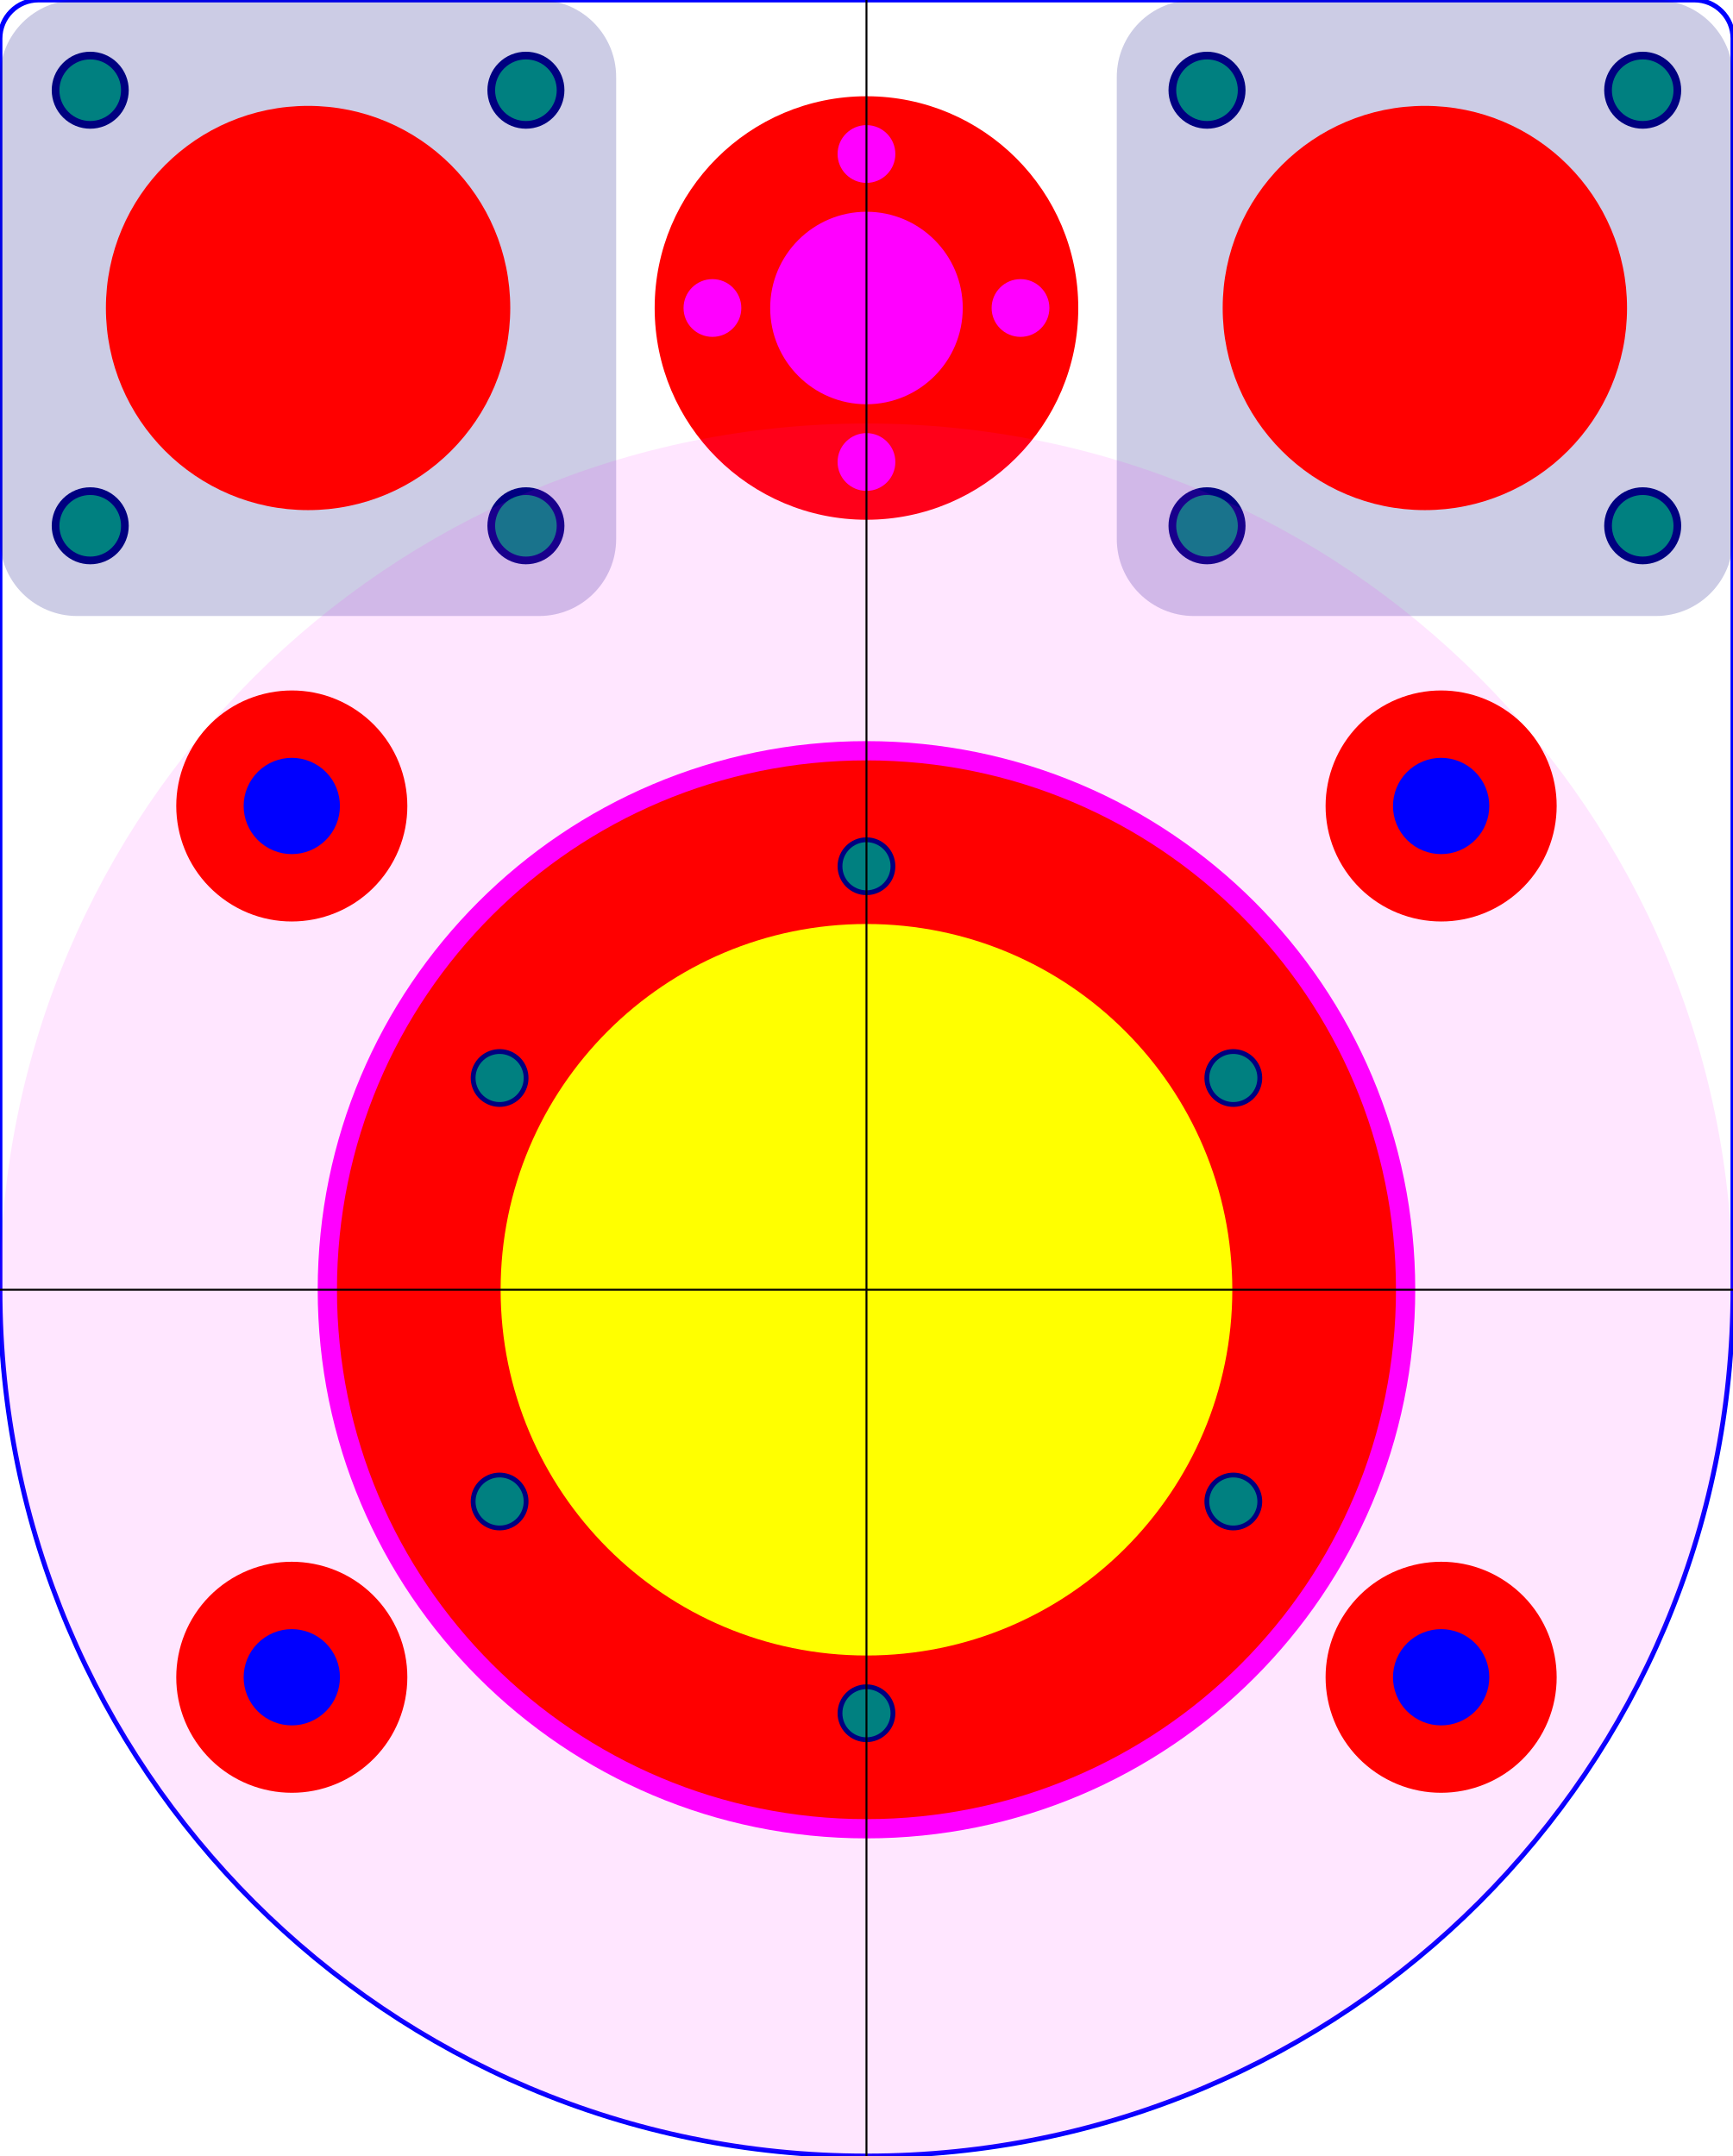
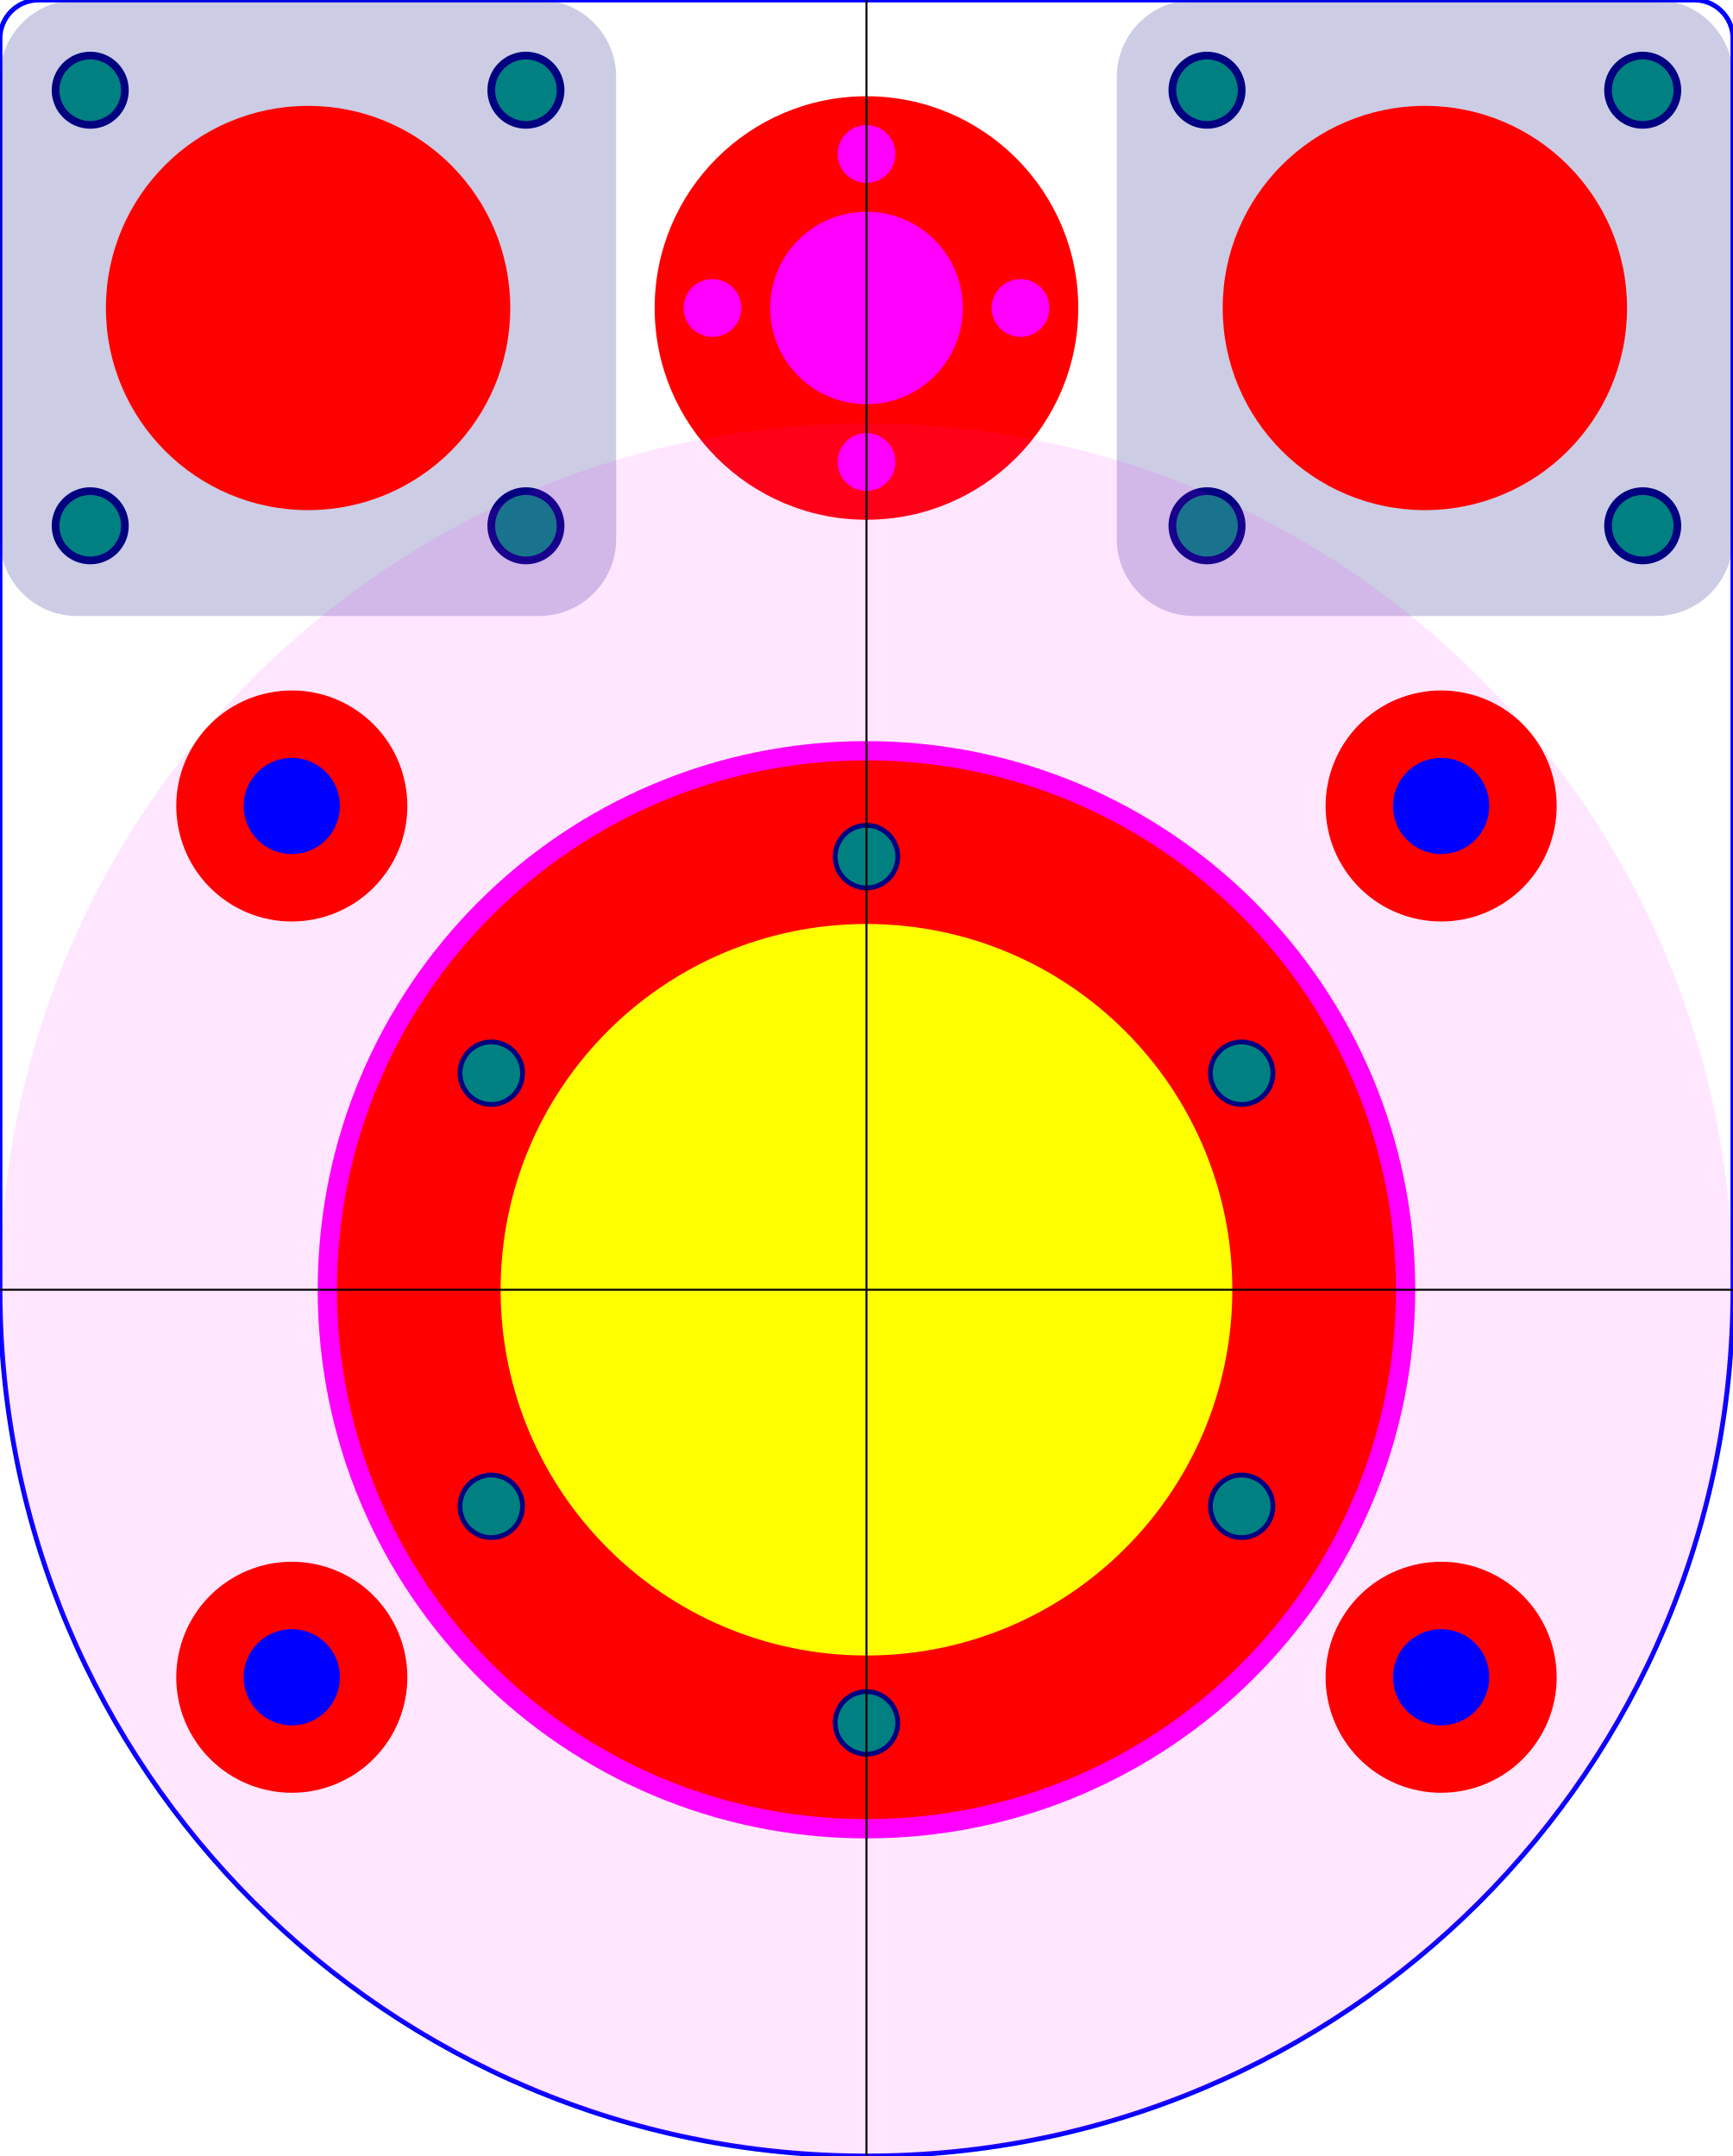
<svg xmlns="http://www.w3.org/2000/svg" version="1.1" width="90mm" height="112mm" viewBox="0 0 90 112" id="spindle-D55">
  <defs id="defs">
    <circle id="screw_central_hole_ref" style="fill:#ff0000;fill-opacity:1" cx="0" cy="0" r="11" />
    <circle id="backlash_item_hole_10.0mm" style="fill:#ff00ff;fill-opacity:1" cx="0" cy="0" r="5.0" />
    <circle id="backlash_item_screw_3.0mm" style="fill:#ff00ff;fill-opacity:1" cx="0" cy="0" r="1.5" />
    <rect id="bearing_base_ref" style="fill:#000080;fill-opacity:0.2" width="32" height="32" x="0" y="0" rx="4" ry="4" />
    <circle id="bearing_cylinder" style="fill:#ff0000;fill-opacity:1" cx="0" cy="0" r="10.5" />
    <circle id="bearing_screw_4.0mm" style="fill:#000080;fill-opacity:1" cx="0" cy="0" r="2.0" />
    <circle id="bearing_screw_gew_3.2mm" style="fill:#008080;fill-opacity:1" cx="0" cy="0" r="1.60" />
    <circle id="spacer_pocket_6.0mm" style="fill:#ff0000;fill-opacity:1" cx="0" cy="0" r="6" />
    <circle id="spacer_screw_5.0mm" style="fill:#0000ff;fill-opacity:1" cx="0" cy="0" r="2.5" />
-     <circle id="spindle_screw_3.0mm" style="fill:#000080;fill-opacity:1" cx="0" cy="0" r="1.50" />
-     <circle id="spindle_screw_gew_2.5mm" style="fill:#008080;fill-opacity:1" cx="0" cy="0" r="1.25" />
+     <circle id="spindle_screw_3.5mm" style="fill:#000080;fill-opacity:1" cx="0" cy="0" r="1.75" />
+     <circle id="spindle_screw_gew_3.0mm" style="fill:#008080;fill-opacity:1" cx="0" cy="0" r="1.50" />
  </defs>
  <g id="layer1">
    <path id="contour" style="fill:none;stroke:#0000ff;stroke-width:0.25" d="M 2.0,0.0 h 86       a 2 2 0 0 1 2 2     v 65     a 45,45 0 0 1 -90,0     v -65     a 2 2 0 0 1 2 -2    z" />
    <g id="layer_motor" transform="translate(24,-5)">
      <rect rx="4" ry="4" width="42" height="42" style="fill:#000000; fill-opacity:0" />
    </g>
    <g id="backlash" transform="translate(45,16)">
      <use href="#screw_central_hole_ref" id="screw_central_hole" />
      <use href="#backlash_item_hole_10.0mm" id="backlash_item_hole" />
      <use href="#backlash_item_screw_3.0mm" transform="rotate(0)   translate(8,0)" id="backlash_item_screw_3.0mm_E" />
      <use href="#backlash_item_screw_3.0mm" transform="rotate(90)  translate(8,0)" id="backlash_item_screw_3.0mm_S" />
      <use href="#backlash_item_screw_3.0mm" transform="rotate(180) translate(8,0)" id="backlash_item_screw_3.0mm_W" />
      <use href="#backlash_item_screw_3.0mm" transform="rotate(270) translate(8,0)" id="backlash_item_screw_3.0mm_N" />
    </g>
    <g id="bearing_1" transform="translate(0,0)">
      <use href="#bearing_base_ref" id="bearing_1_base" />
      <g id="bearing_1_items" transform="translate(16,16)">
        <use href="#bearing_cylinder" id="bearing_1_cylinder" />
        <use href="#bearing_screw_4.0mm" transform="rotate( 45) translate(16 0)" id="bearing_1_screw_4.5mm_SE" />
        <use href="#bearing_screw_4.0mm" transform="rotate(135) translate(16 0)" id="bearing_1_screw_4.5mm_SW" />
        <use href="#bearing_screw_4.0mm" transform="rotate(225) translate(16 0)" id="bearing_1_screw_4.5mm_NW" />
        <use href="#bearing_screw_4.0mm" transform="rotate(315) translate(16 0)" id="bearing_1_screw_4.5mm_NE" />
        <use href="#bearing_screw_gew_3.2mm" transform="rotate( 45) translate(16 0)" id="bearing_1_screw_gew_3.2mm_SE" />
        <use href="#bearing_screw_gew_3.2mm" transform="rotate(135) translate(16 0)" id="bearing_1_screw_gew_3.2mm_SW" />
        <use href="#bearing_screw_gew_3.2mm" transform="rotate(225) translate(16 0)" id="bearing_1_screw_gew_3.2mm_NW" />
        <use href="#bearing_screw_gew_3.2mm" transform="rotate(315) translate(16 0)" id="bearing_1_screw_gew_3.2mm_NE" />
      </g>
    </g>
    <g id="bearing_2" transform="translate(58,0)">
      <use href="#bearing_base_ref" id="bearing_2_base" />
      <g id="bearing_2_items" transform="translate(16,16)">
        <use href="#bearing_cylinder" id="bearing_2_cylinder" />
        <use href="#bearing_screw_4.0mm" transform="rotate( 45) translate(16 0)" id="bearing_2_screw_4.5mm_SE" />
        <use href="#bearing_screw_4.0mm" transform="rotate(135) translate(16 0)" id="bearing_2_screw_4.5mm_SW" />
        <use href="#bearing_screw_4.0mm" transform="rotate(225) translate(16 0)" id="bearing_2_screw_4.5mm_NW" />
        <use href="#bearing_screw_4.0mm" transform="rotate(315) translate(16 0)" id="bearing_2_screw_4.5mm_NE" />
        <use href="#bearing_screw_gew_3.2mm" transform="rotate( 45) translate(16 0)" id="bearing_2_screw_gew_3.2mm_SE" />
        <use href="#bearing_screw_gew_3.2mm" transform="rotate(135) translate(16 0)" id="bearing_2_screw_gew_3.2mm_SW" />
        <use href="#bearing_screw_gew_3.2mm" transform="rotate(225) translate(16 0)" id="bearing_2_screw_gew_3.2mm_NW" />
        <use href="#bearing_screw_gew_3.2mm" transform="rotate(315) translate(16 0)" id="bearing_2_screw_gew_3.2mm_NE" />
      </g>
    </g>
    <g id="spindle" transform="translate(45,67)">
      <circle id="large_circle_indicator" style="fill:#ff00ff;fill-opacity:0.1" r="45.0" />
      <circle id="spindle-hole2" style="fill:#ff00ff;fill-opacity:1" r="28.5" />
      <circle id="spindle-hole" style="fill:#ff0000;fill-opacity:1" r="27.5" />
      <circle id="spindle-small-base" style="fill:#ffff00;fill-opacity:1" r="19.0" />
-       <use href="#spindle_screw_3.0mm" transform="translate(0.0 -22.0)" id="spindle_screw_3.0mm_NN" />
-       <use href="#spindle_screw_3.0mm" transform="rotate(60) translate(0.0 -22.0)" id="spindle_screw_3.0mm_1" />
-       <use href="#spindle_screw_3.0mm" transform="rotate(120) translate(0.0 -22.0)" id="spindle_screw_3.0mm_2" />
-       <use href="#spindle_screw_3.0mm" transform="rotate(180) translate(0.0 -22.0)" id="spindle_screw_3.0mm_SS" />
-       <use href="#spindle_screw_3.0mm" transform="rotate(240) translate(0.0 -22.0)" id="spindle_screw_3.0mm_3" />
-       <use href="#spindle_screw_3.0mm" transform="rotate(300) translate(0.0 -22.0)" id="spindle_screw_3.0mm_4" />
-       <use href="#spindle_screw_gew_2.5mm" transform="translate(0.0 -22.0)" id="spindle_screw_gew_2.5mm_NN" />
-       <use href="#spindle_screw_gew_2.5mm" transform="rotate(60) translate(0.0 -22.0)" id="spindle_screw_gew_2.5mm_1" />
-       <use href="#spindle_screw_gew_2.5mm" transform="rotate(120) translate(0.0 -22.0)" id="spindle_screw_gew_2.5mm_2" />
-       <use href="#spindle_screw_gew_2.5mm" transform="rotate(180) translate(0.0 -22.0)" id="spindle_screw_gew_2.5mm_SS" />
-       <use href="#spindle_screw_gew_2.5mm" transform="rotate(240) translate(0.0 -22.0)" id="spindle_screw_gew_2.5mm_3" />
-       <use href="#spindle_screw_gew_2.5mm" transform="rotate(300) translate(0.0 -22.0)" id="spindle_screw_gew_2.5mm_4" />
+       <use href="#spindle_screw_3.5mm" transform="rotate(0)   translate(0.0 -22.5)" id="spindle_screw_3.5mm_NN" />
+       <use href="#spindle_screw_3.5mm" transform="rotate(60)  translate(0.0 -22.5)" id="spindle_screw_3.5mm_1" />
+       <use href="#spindle_screw_3.5mm" transform="rotate(120) translate(0.0 -22.5)" id="spindle_screw_3.5mm_2" />
+       <use href="#spindle_screw_3.5mm" transform="rotate(180) translate(0.0 -22.5)" id="spindle_screw_3.5mm_SS" />
+       <use href="#spindle_screw_3.5mm" transform="rotate(240) translate(0.0 -22.5)" id="spindle_screw_3.5mm_3" />
+       <use href="#spindle_screw_3.5mm" transform="rotate(300) translate(0.0 -22.5)" id="spindle_screw_3.5mm_4" />
+       <use href="#spindle_screw_gew_3.0mm" transform="rotate(0)   translate(0.0 -22.5)" id="spindle_screw_gew_3.0mm_NN" />
+       <use href="#spindle_screw_gew_3.0mm" transform="rotate(60)  translate(0.0 -22.5)" id="spindle_screw_gew_3.0mm_1" />
+       <use href="#spindle_screw_gew_3.0mm" transform="rotate(120) translate(0.0 -22.5)" id="spindle_screw_gew_3.0mm_2" />
+       <use href="#spindle_screw_gew_3.0mm" transform="rotate(180) translate(0.0 -22.5)" id="spindle_screw_gew_3.0mm_SS" />
+       <use href="#spindle_screw_gew_3.0mm" transform="rotate(240) translate(0.0 -22.5)" id="spindle_screw_gew_3.0mm_3" />
+       <use href="#spindle_screw_gew_3.0mm" transform="rotate(300) translate(0.0 -22.5)" id="spindle_screw_gew_3.0mm_4" />
    </g>
    <g id="spacers" transform="translate(45,67)">
      <use href="#spacer_pocket_6.0mm" transform="rotate(34) translate(36 0)" id="spacer_pocket_SW" />
      <use href="#spacer_pocket_6.0mm" transform="translate(0 -5) rotate(-34) translate(36 0)" id="spacer_pocket_NW" />
      <use href="#spacer_pocket_6.0mm" transform="translate(0 -5) rotate(34) translate(-36 0)" id="spacer_pocket_NE" />
      <use href="#spacer_pocket_6.0mm" transform="rotate(-34) translate(-36 0)" id="spacer_pocket_SE" />
      <use href="#spacer_screw_5.0mm" transform="rotate(34) translate(36 0)" id="spacer_screw_5.0mm_SW" />
      <use href="#spacer_screw_5.0mm" transform="translate(0 -5) rotate(-34) translate(36 0)" id="spacer_screw_5.0mm_NW" />
      <use href="#spacer_screw_5.0mm" transform="translate(0 -5) rotate(34) translate(-36 0)" id="spacer_screw_5.0mm_NE" />
      <use href="#spacer_screw_5.0mm" transform="rotate(-34) translate(-36 0)" id="spacer_screw_5.0mm_SE" />
    </g>
    <g id="lines_ref">
      <path id="horizontal_line" style="fill:none;stroke:#000000;stroke-width:0.1" d="M 0,67 90,67" />
      <path id="vertical_line" style="fill:none;stroke:#000000;stroke-width:0.1" d="M 45,0 45,112" />
    </g>
  </g>
</svg>
